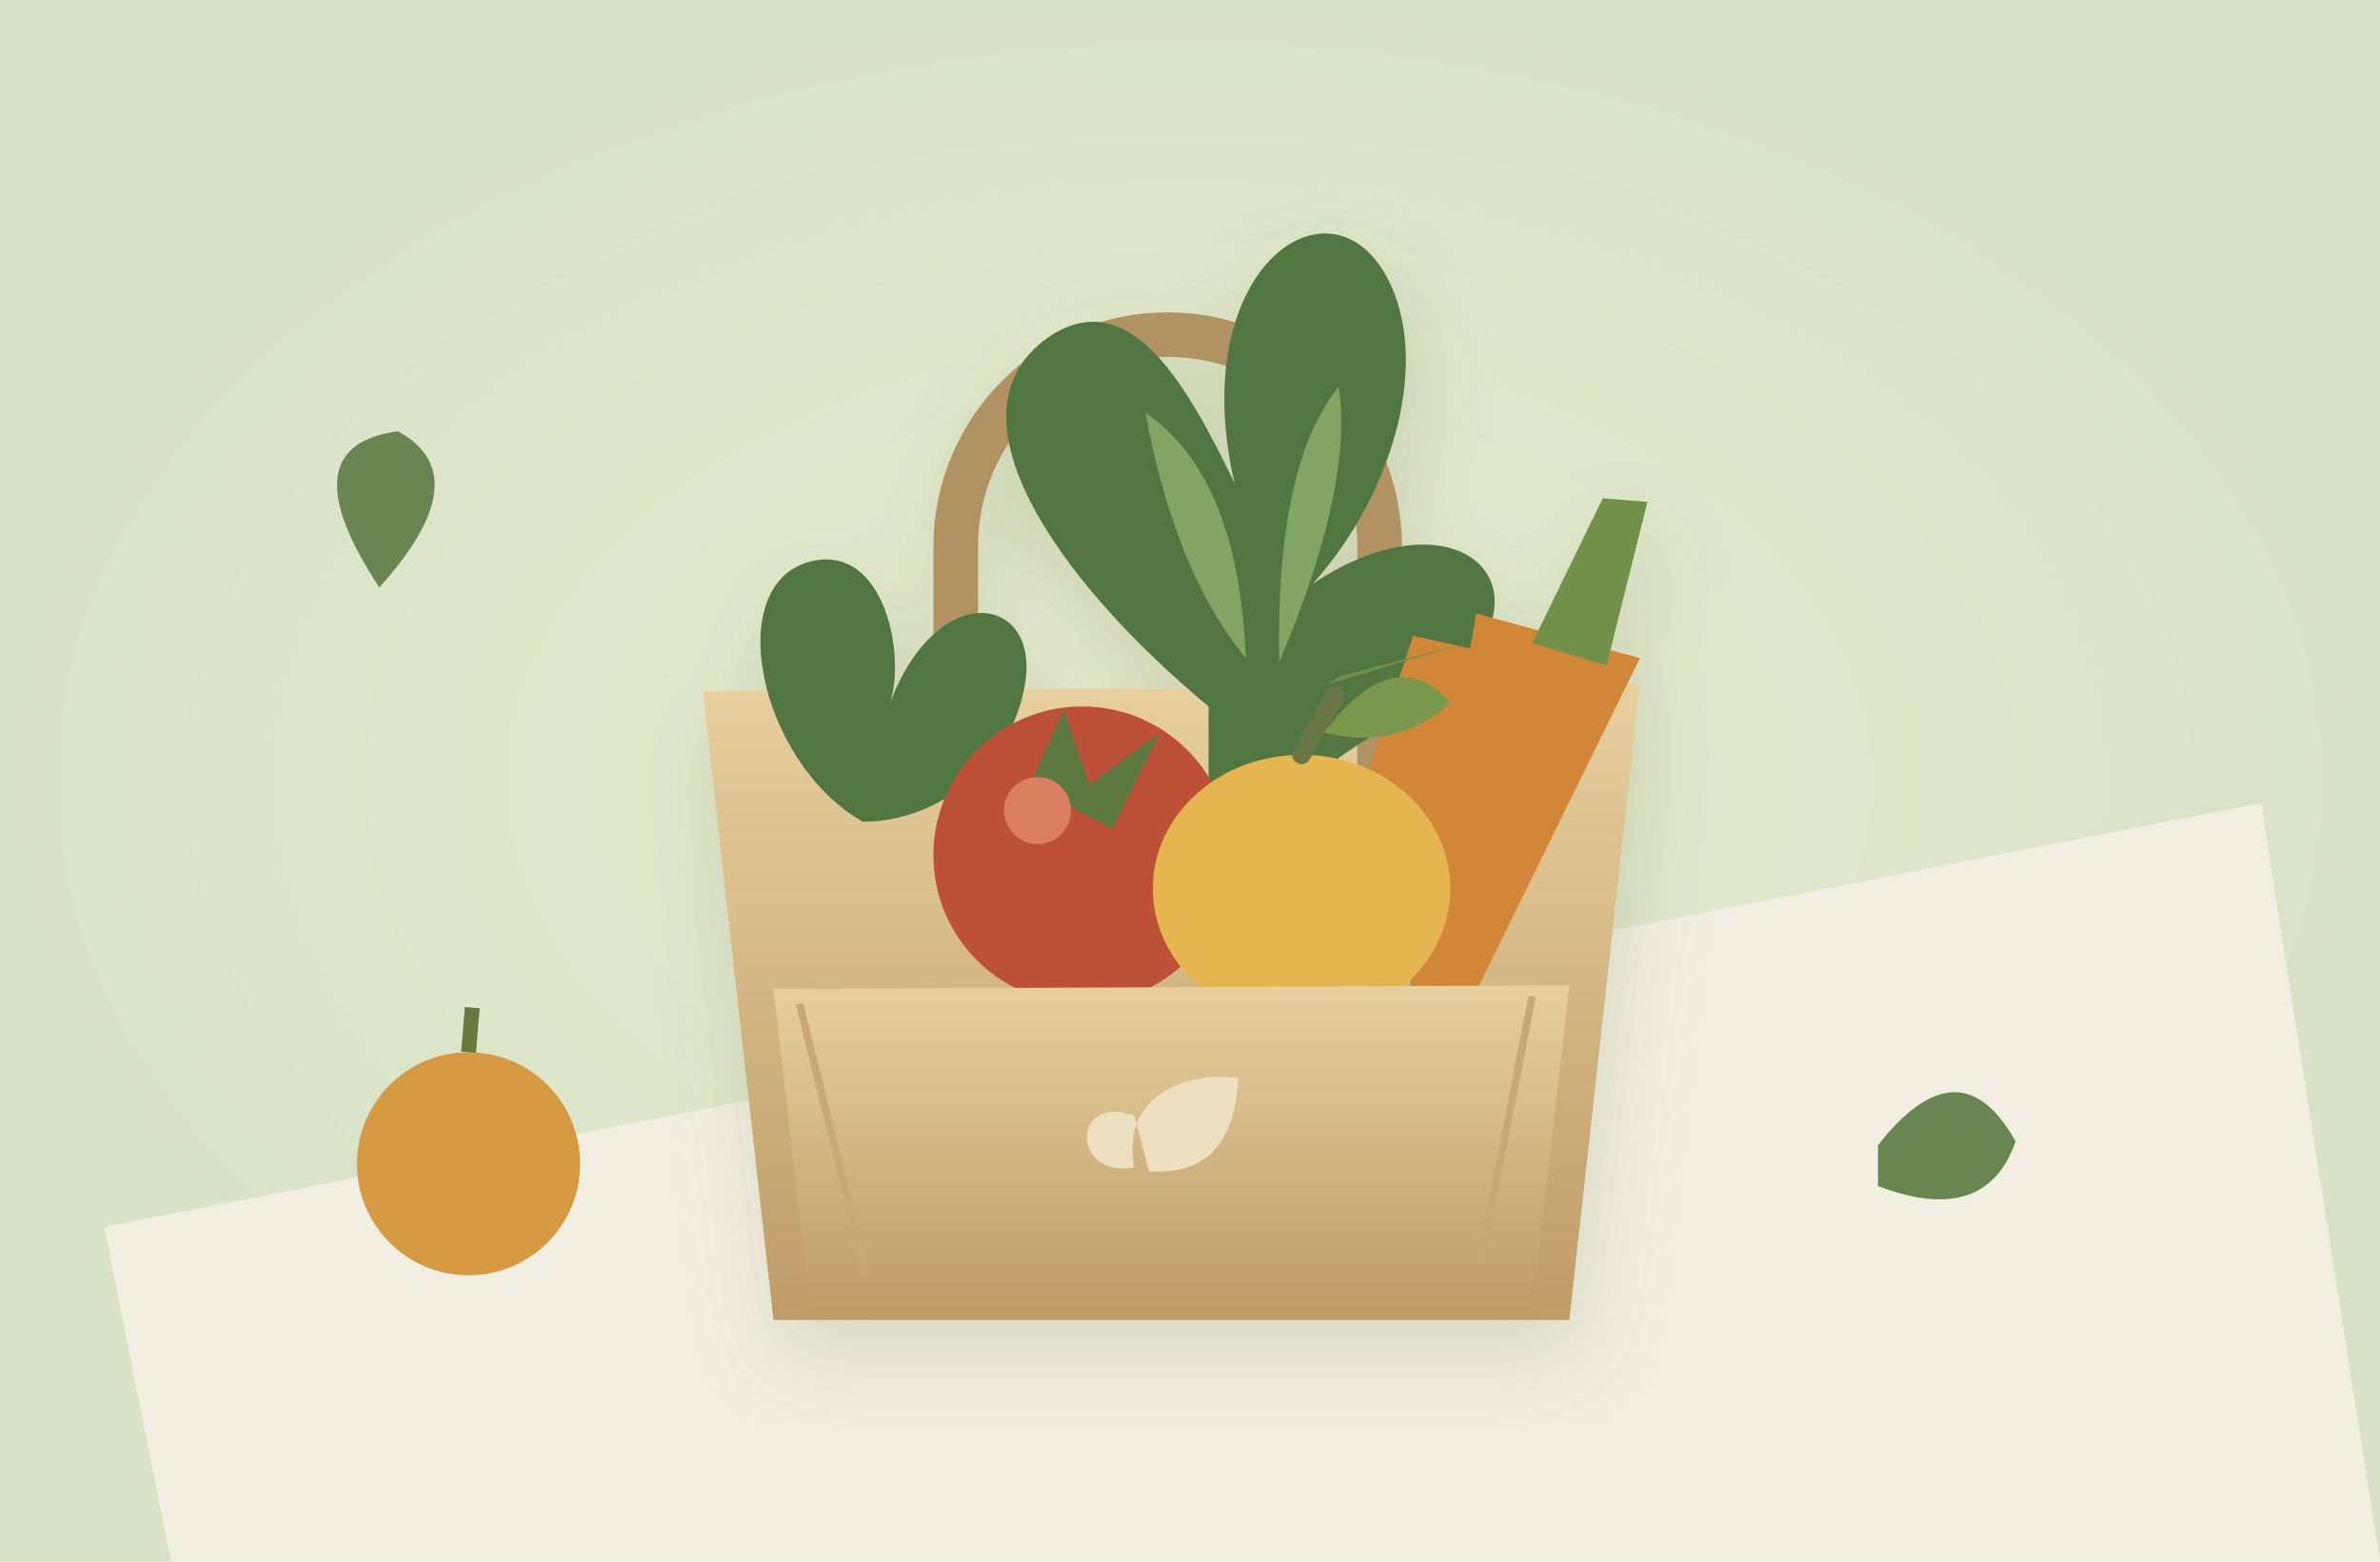
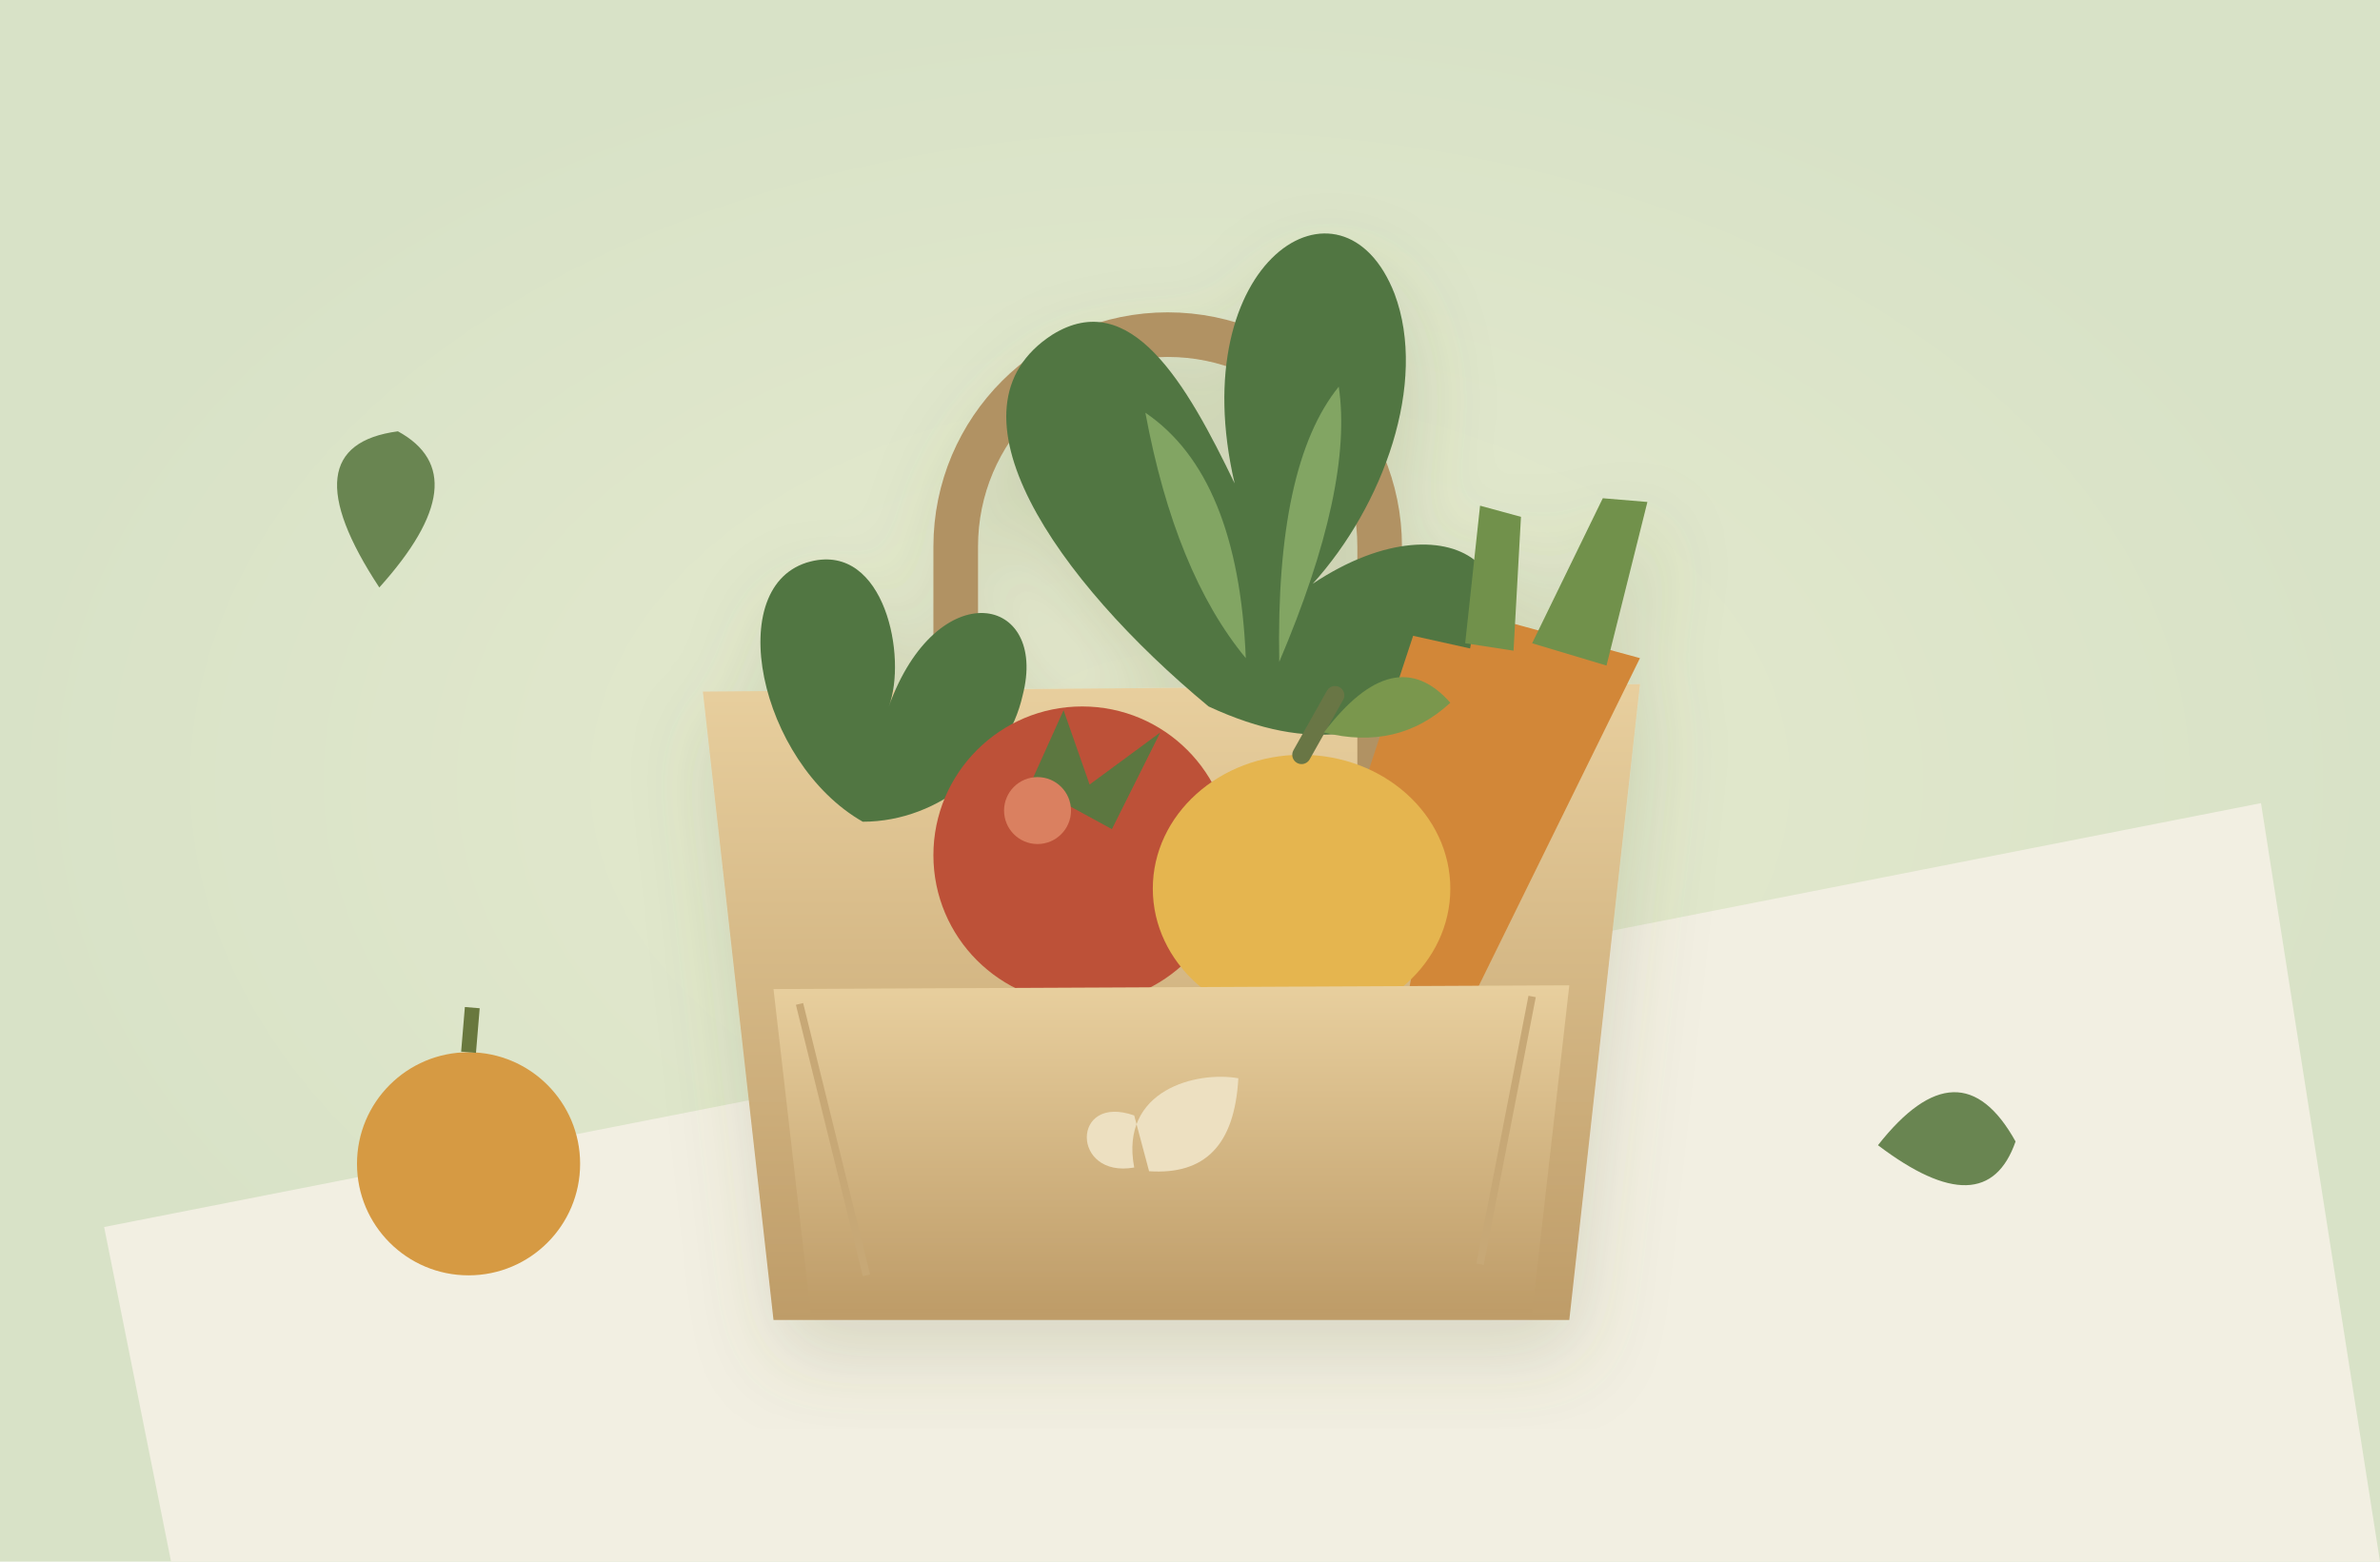
<svg xmlns="http://www.w3.org/2000/svg" viewBox="0 0 640 420">
  <defs>
    <radialGradient id="bg">
      <stop stop-color="#E7EBCF" />
      <stop offset="1" stop-color="#D8E2C7" />
    </radialGradient>
    <filter id="sh">
      <feDropShadow dy="10" stdDeviation="11" flood-color="#677142" flood-opacity=".18" />
    </filter>
    <linearGradient id="bag" x2="0" y2="1">
      <stop stop-color="#E8CF9E" />
      <stop offset="1" stop-color="#BE9C68" />
    </linearGradient>
  </defs>
  <rect width="640" height="420" fill="url(#bg)" />
-   <path d="M46 420 28 330l580-114 32 204z" fill="#F2EFE2" />
+   <path d="M46 420 28 330l580-114 32 204" fill="#F2EFE2" />
  <g filter="url(#sh)">
-     <path d="m189 186 252-2-19 171H208z" fill="url(#bag)" />
+     <path d="m189 186 252-2-19 171H208Z" fill="url(#bag)" />
    <path d="M257 212v-65a57 57 0 0 1 114 0v65" fill="none" stroke="#B19264" stroke-width="12" />
    <g fill="#517643">
-       <path d="M325 190c-41-34-73-80-42-100 21-13 36 13 49 40-14-60 29-87 43-51 9 24-3 57-22 78 39-26 67 1 35 28-16 13-35 18-63 52z" />
-       <path d="M232 221c-28-16-38-64-14-70 20-5 26 26 21 39 13-36 43-30 36-3-4 18-22 34-43 34z" />
+       <path d="M325 190c-41-34-73-80-42-100 21-13 36 13 49 40-14-60 29-87 43-51 9 24-3 57-22 78 39-26 67 1 35 28-16 13-35 18-63 5Z" />
+       <path d="M232 221c-28-16-38-64-14-70 20-5 26 26 21 39 13-36 43-30 36-3-4 18-22 34-43 34Z" />
    </g>
    <g fill="#82A564">
-       <path d="M335 177q-2-49-27-66 8 43 27 66z" />
-       <path d="M344 178q20-47 16-74-17 21-16 74z" />
+       <path d="M335 177q-2-49-27-66 8 43 27 66Z" />
+       <path d="M344 178q20-47 16-74-17 21-16 74Z" />
    </g>
    <g fill="#D28739">
-       <path d="m397 165 44 12-60 122c-8 8-8-3-6-11z" />
-       <path d="m380 171 36 8-66 107c-7 7-9-1-4-12z" />
+       <path d="m397 165 44 12-60 122c-8 8-8-3-6-11Z" />
+       <path d="m380 171 36 8-66 107c-7 7-9-1-4-12Z" />
    </g>
    <g fill="#71914B">
-       <path d="m412 173 19-39 12 1-11 44zM394 173l-37 11 3-2 36z" />
+       <path d="m412 173 19-39 12 1-11 44Zm-18 0 4-37 11 3-2 36Z" />
    </g>
    <circle cx="291" cy="230" r="40" fill="#BD5138" />
-     <path d="m286 191 7 20 19-14-13 26-22-12z" fill="#5C773F" />
+     <path d="m286 191 7 20 19-14-13 26-22-12Z" fill="#5C773F" />
    <circle cx="279" cy="218" r="9" fill="#DA8060" />
    <ellipse cx="350" cy="239" rx="40" ry="36" fill="#E5B54F" />
    <path d="m350 203 9-16" stroke="#697645" stroke-width="5" stroke-linecap="round" />
-     <path d="M356 197q19-25 34-8-14 13-34 8z" fill="#7A974D" />
-     <path d="m208 266 214-1-10 88H218z" fill="url(#bag)" />
+     <path d="M356 197q19-25 34-8-14 13-34 8Z" fill="#7A974D" />
+     <path d="m208 266 214-1-10 88H218Z" fill="url(#bag)" />
    <path d="m215 270 18 73m179-75-14 72" stroke="#C7A876" stroke-width="2" />
-     <path d="M305 300c-17-6-17 17 0 14-4-21 17-26 28-24-1 18-9 26-24 25z" fill="#EDE0C1" />
+     <path d="M305 300c-17-6-17 17 0 14-4-21 17-26 28-24-1 18-9 26-24 25" fill="#EDE0C1" />
  </g>
  <g fill="#698551">
-     <path d="M102 158q-25-38 5-42 22 12-5 42z" />
-     <path d="M505 308q22-28 37-1-8 23-37 12z" />
+     <path d="M102 158q-25-38 5-42 22 12-5 42Z" />
+     <path d="M505 308q22-28 37-1-8 23-37 1Z" />
  </g>
  <circle cx="126" cy="313" r="30" fill="#D69A43" />
  <path d="m126 283 1-12" stroke="#69783E" stroke-width="4" />
</svg>
